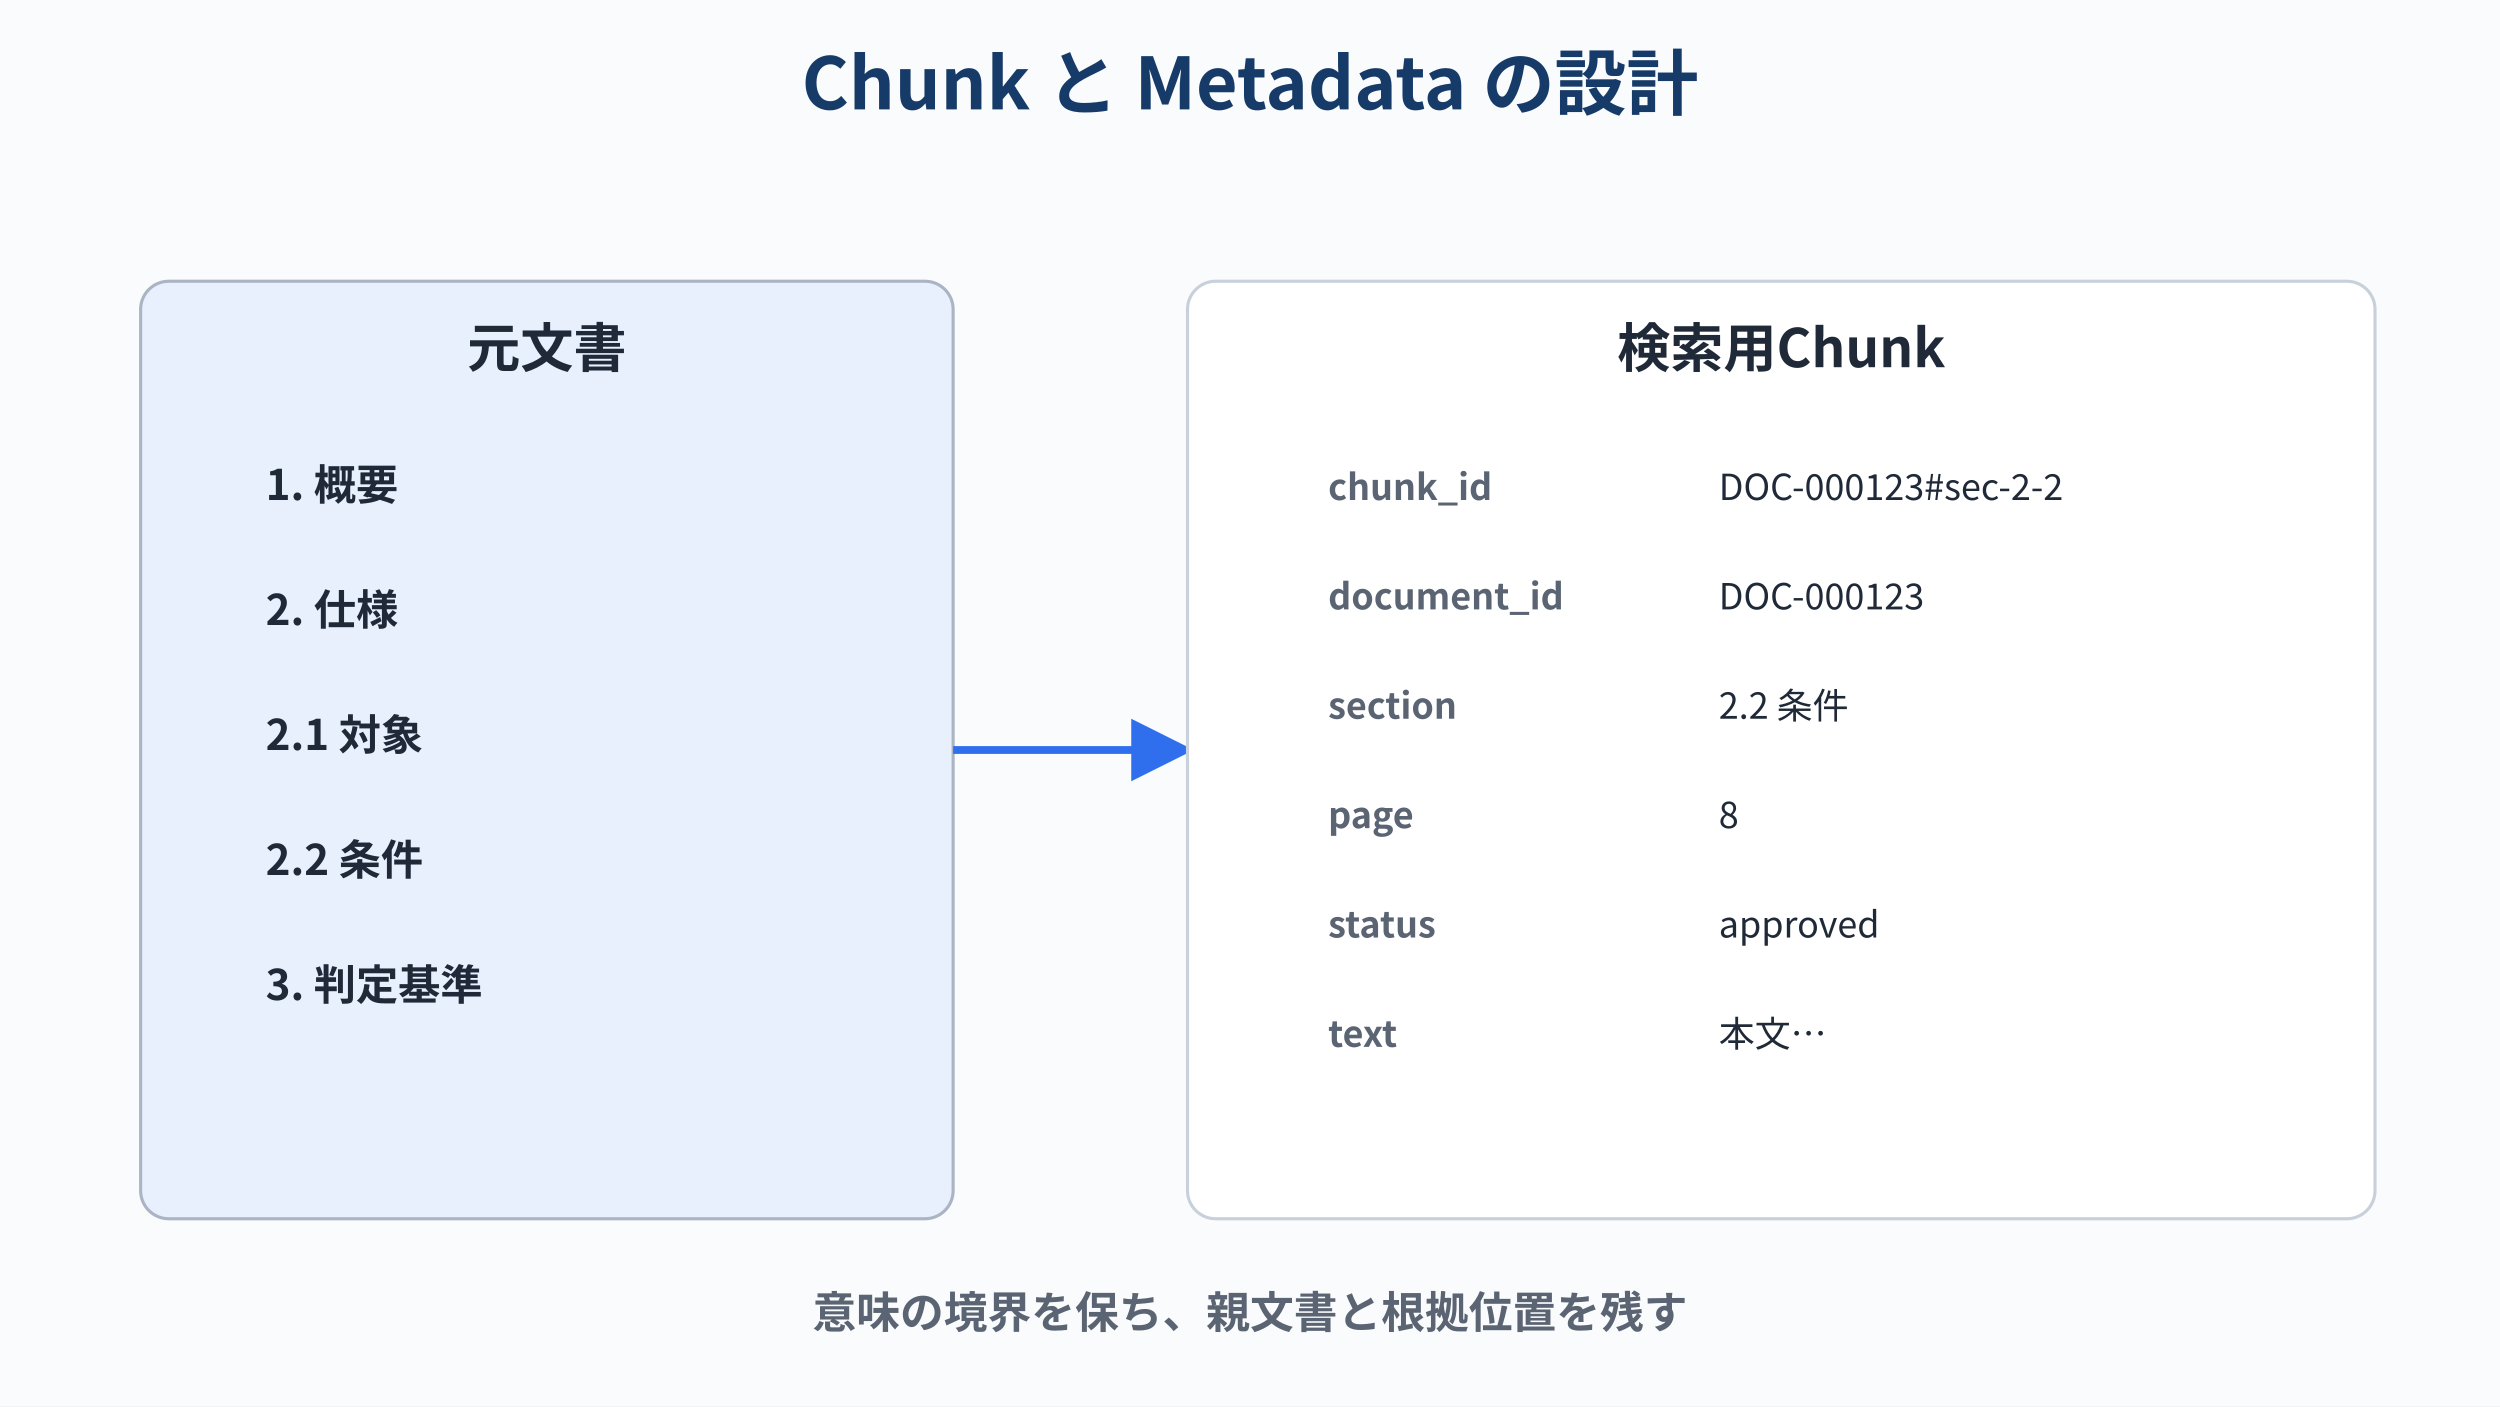
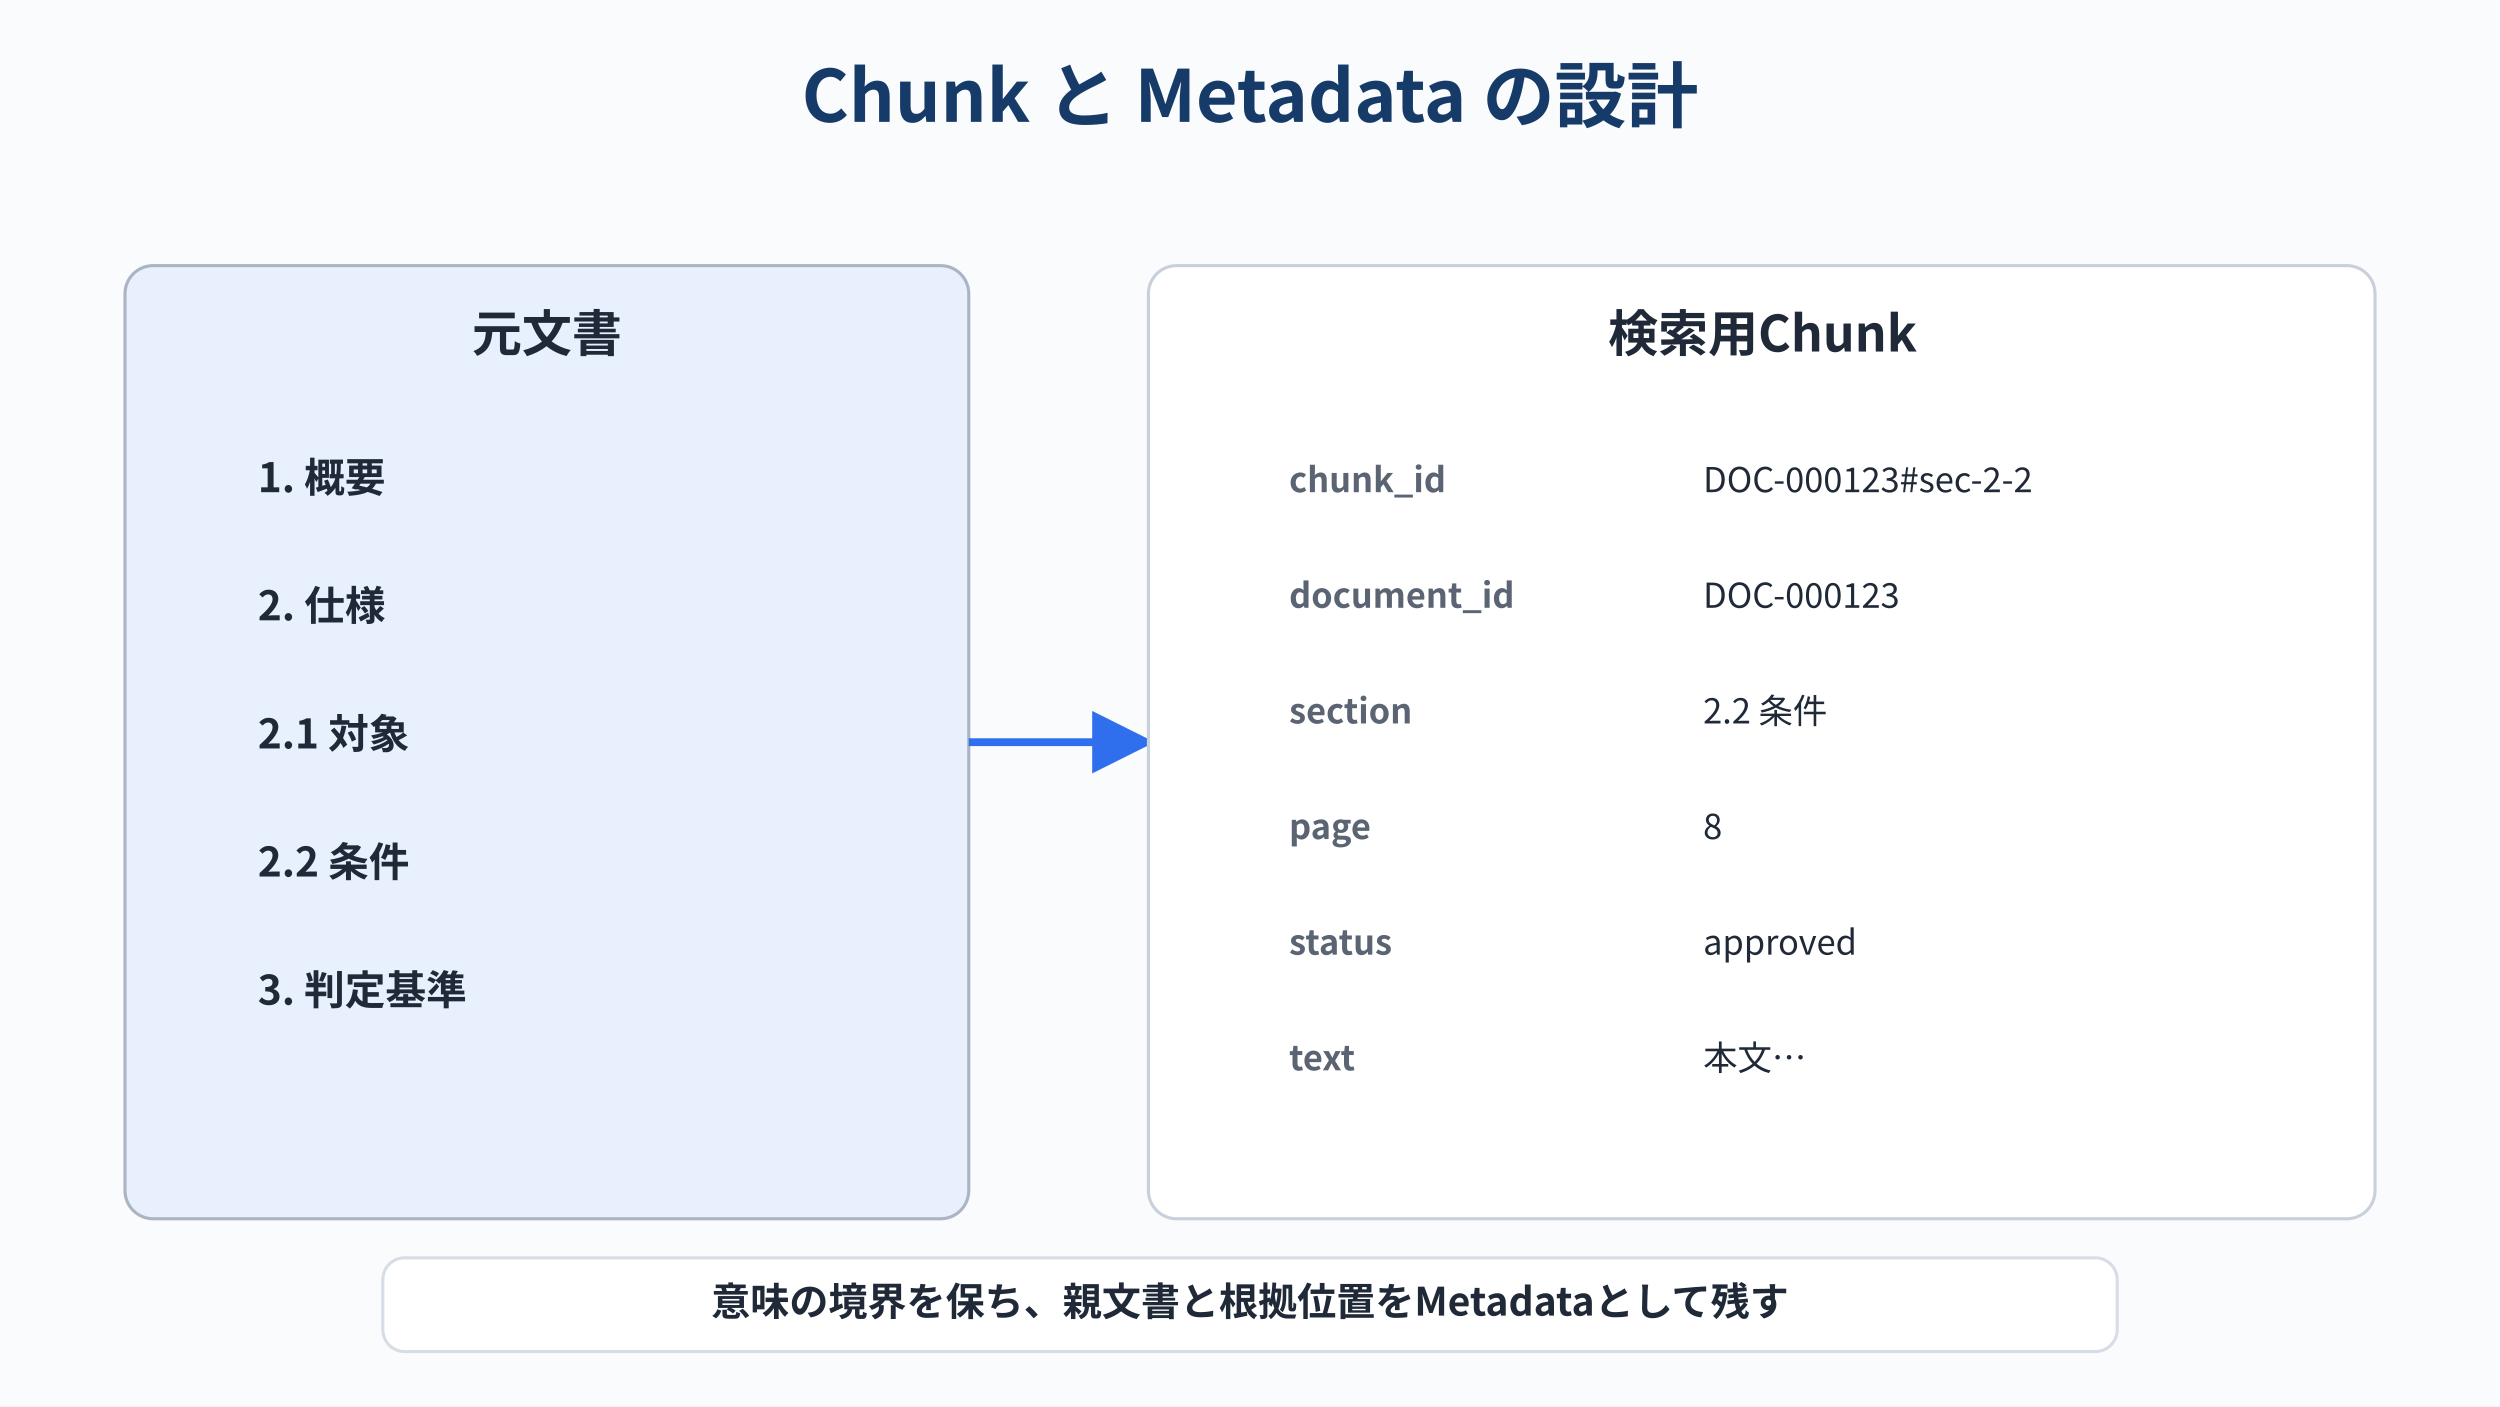
<svg xmlns="http://www.w3.org/2000/svg" width="1600" height="900" viewBox="0 0 1600 900">
  <defs>
-     <marker id="arrow" viewBox="0 0 10 10" refX="9" refY="5" markerWidth="8" markerHeight="8" orient="auto-start-reverse">
+     <marker id="arrow" viewBox="0 0 10 10" refX="9" refY="5" markerWidth="8" markerHeight="8" orient="auto">
      <path d="M 0 0 L 10 5 L 0 10 z" fill="#2F6FED" />
    </marker>
  </defs>
  <rect width="100%" height="100%" fill="#FAFBFC" />
-   <text x="800" y="70" font-family="Noto Sans CJK JP" font-size="46" font-weight="700" text-anchor="middle" fill="#173B68">Chunk と Metadata の設計</text>
-   <rect x="90" y="180" width="520" height="600" rx="18" fill="#E8F0FE" stroke="#AAB4C3" stroke-width="2" />
-   <text x="350" y="235" font-family="Noto Sans CJK JP" font-size="34" font-weight="700" text-anchor="middle" fill="#1F2937">元文書</text>
-   <text x="170" y="320" font-family="Noto Sans CJK JP" font-size="27" font-weight="600" text-anchor="start" fill="#1F2937">1. 概要</text>
-   <text x="170" y="400" font-family="Noto Sans CJK JP" font-size="27" font-weight="600" text-anchor="start" fill="#1F2937">2. 仕様</text>
-   <text x="170" y="480" font-family="Noto Sans CJK JP" font-size="27" font-weight="600" text-anchor="start" fill="#1F2937">2.1 対象</text>
-   <text x="170" y="560" font-family="Noto Sans CJK JP" font-size="27" font-weight="600" text-anchor="start" fill="#1F2937">2.2 条件</text>
-   <text x="170" y="640" font-family="Noto Sans CJK JP" font-size="27" font-weight="600" text-anchor="start" fill="#1F2937">3. 判定基準</text>
-   <line x1="610" y1="480" x2="760" y2="480" stroke="#2F6FED" stroke-width="5" marker-end="url(#arrow)" />
-   <rect x="760" y="180" width="760" height="600" rx="18" fill="white" stroke="#C8D0DC" stroke-width="2" />
-   <text x="1140" y="235" font-family="Noto Sans CJK JP" font-size="34" font-weight="700" text-anchor="middle" fill="#1F2937">検索用Chunk</text>
-   <text x="850" y="320" font-family="Noto Sans CJK JP" font-size="23" font-weight="600" text-anchor="start" fill="#5B6472">chunk_id</text>
-   <text x="1100" y="320" font-family="Noto Sans CJK JP" font-size="23" font-weight="500" text-anchor="start" fill="#1F2937">DOC-000123#sec-2-2</text>
-   <text x="850" y="390" font-family="Noto Sans CJK JP" font-size="23" font-weight="600" text-anchor="start" fill="#5B6472">document_id</text>
-   <text x="1100" y="390" font-family="Noto Sans CJK JP" font-size="23" font-weight="500" text-anchor="start" fill="#1F2937">DOC-000123</text>
-   <text x="850" y="460" font-family="Noto Sans CJK JP" font-size="23" font-weight="600" text-anchor="start" fill="#5B6472">section</text>
-   <text x="1100" y="460" font-family="Noto Sans CJK JP" font-size="23" font-weight="500" text-anchor="start" fill="#1F2937">2.2 条件</text>
-   <text x="850" y="530" font-family="Noto Sans CJK JP" font-size="23" font-weight="600" text-anchor="start" fill="#5B6472">page</text>
-   <text x="1100" y="530" font-family="Noto Sans CJK JP" font-size="23" font-weight="500" text-anchor="start" fill="#1F2937">8</text>
-   <text x="850" y="600" font-family="Noto Sans CJK JP" font-size="23" font-weight="600" text-anchor="start" fill="#5B6472">status</text>
-   <text x="1100" y="600" font-family="Noto Sans CJK JP" font-size="23" font-weight="500" text-anchor="start" fill="#1F2937">approved</text>
-   <text x="850" y="670" font-family="Noto Sans CJK JP" font-size="23" font-weight="600" text-anchor="start" fill="#5B6472">text</text>
-   <text x="1100" y="670" font-family="Noto Sans CJK JP" font-size="23" font-weight="500" text-anchor="start" fill="#1F2937">本文…</text>
-   <text x="800" y="850" font-family="Noto Sans CJK JP" font-size="28" font-weight="600" text-anchor="middle" fill="#5B6472">意味の境界を保ち、親文書と根拠位置を残す</text>
+   <text x="800" y="78" font-family="Noto Sans CJK JP" font-size="46" font-weight="700" text-anchor="middle" fill="#173B68">Chunk と Metadata の設計</text>
+   <rect x="80" y="170" width="540" height="610" rx="18" fill="#E8F0FE" stroke="#AAB4C3" stroke-width="2" />
+   <text x="350" y="225.0" font-family="Noto Sans CJK JP" font-size="32" font-weight="700" text-anchor="middle" fill="#1F2937">
+     <tspan x="350" dy="0">元文書</tspan>
+   </text>
+   <text x="165" y="315.0" font-family="Noto Sans CJK JP" font-size="26" font-weight="600" text-anchor="start" fill="#1F2937">
+     <tspan x="165" dy="0">1. 概要</tspan>
+   </text>
+   <text x="165" y="397.0" font-family="Noto Sans CJK JP" font-size="26" font-weight="600" text-anchor="start" fill="#1F2937">
+     <tspan x="165" dy="0">2. 仕様</tspan>
+   </text>
+   <text x="165" y="479.0" font-family="Noto Sans CJK JP" font-size="26" font-weight="600" text-anchor="start" fill="#1F2937">
+     <tspan x="165" dy="0">2.1 対象</tspan>
+   </text>
+   <text x="165" y="561.0" font-family="Noto Sans CJK JP" font-size="26" font-weight="600" text-anchor="start" fill="#1F2937">
+     <tspan x="165" dy="0">2.2 条件</tspan>
+   </text>
+   <text x="165" y="643.0" font-family="Noto Sans CJK JP" font-size="26" font-weight="600" text-anchor="start" fill="#1F2937">
+     <tspan x="165" dy="0">3. 判定基準</tspan>
+   </text>
+   <line x1="620" y1="475" x2="735" y2="475" stroke="#2F6FED" stroke-width="5" marker-end="url(#arrow)" />
+   <rect x="735" y="170" width="785" height="610" rx="18" fill="white" stroke="#C8D0DC" stroke-width="2" />
+   <text x="1128" y="225.0" font-family="Noto Sans CJK JP" font-size="32" font-weight="700" text-anchor="middle" fill="#1F2937">
+     <tspan x="1128" dy="0">検索用Chunk</tspan>
+   </text>
+   <text x="825" y="315.0" font-family="Noto Sans CJK JP" font-size="22" font-weight="600" text-anchor="start" fill="#5B6472">
+     <tspan x="825" dy="0">chunk_id</tspan>
+   </text>
+   <text x="1090" y="315.0" font-family="Noto Sans CJK JP" font-size="22" font-weight="500" text-anchor="start" fill="#1F2937">
+     <tspan x="1090" dy="0">DOC-000123#sec-2-2</tspan>
+   </text>
+   <text x="825" y="389.0" font-family="Noto Sans CJK JP" font-size="22" font-weight="600" text-anchor="start" fill="#5B6472">
+     <tspan x="825" dy="0">document_id</tspan>
+   </text>
+   <text x="1090" y="389.0" font-family="Noto Sans CJK JP" font-size="22" font-weight="500" text-anchor="start" fill="#1F2937">
+     <tspan x="1090" dy="0">DOC-000123</tspan>
+   </text>
+   <text x="825" y="463.0" font-family="Noto Sans CJK JP" font-size="22" font-weight="600" text-anchor="start" fill="#5B6472">
+     <tspan x="825" dy="0">section</tspan>
+   </text>
+   <text x="1090" y="463.0" font-family="Noto Sans CJK JP" font-size="22" font-weight="500" text-anchor="start" fill="#1F2937">
+     <tspan x="1090" dy="0">2.2 条件</tspan>
+   </text>
+   <text x="825" y="537.0" font-family="Noto Sans CJK JP" font-size="22" font-weight="600" text-anchor="start" fill="#5B6472">
+     <tspan x="825" dy="0">page</tspan>
+   </text>
+   <text x="1090" y="537.0" font-family="Noto Sans CJK JP" font-size="22" font-weight="500" text-anchor="start" fill="#1F2937">
+     <tspan x="1090" dy="0">8</tspan>
+   </text>
+   <text x="825" y="611.0" font-family="Noto Sans CJK JP" font-size="22" font-weight="600" text-anchor="start" fill="#5B6472">
+     <tspan x="825" dy="0">status</tspan>
+   </text>
+   <text x="1090" y="611.0" font-family="Noto Sans CJK JP" font-size="22" font-weight="500" text-anchor="start" fill="#1F2937">
+     <tspan x="1090" dy="0">approved</tspan>
+   </text>
+   <text x="825" y="685.0" font-family="Noto Sans CJK JP" font-size="22" font-weight="600" text-anchor="start" fill="#5B6472">
+     <tspan x="825" dy="0">text</tspan>
+   </text>
+   <text x="1090" y="685.0" font-family="Noto Sans CJK JP" font-size="22" font-weight="500" text-anchor="start" fill="#1F2937">
+     <tspan x="1090" dy="0">本文…</tspan>
+   </text>
+   <rect x="245" y="805" width="1110" height="60" rx="14" fill="white" stroke="#D7DDE6" stroke-width="2" />
+   <text x="800" y="842.0" font-family="Noto Sans CJK JP" font-size="25" font-weight="600" text-anchor="middle" fill="#1F2937">
+     <tspan x="800" dy="0">意味の境界を保ち、親文書と根拠位置をMetadataとして残す</tspan>
+   </text>
</svg>
